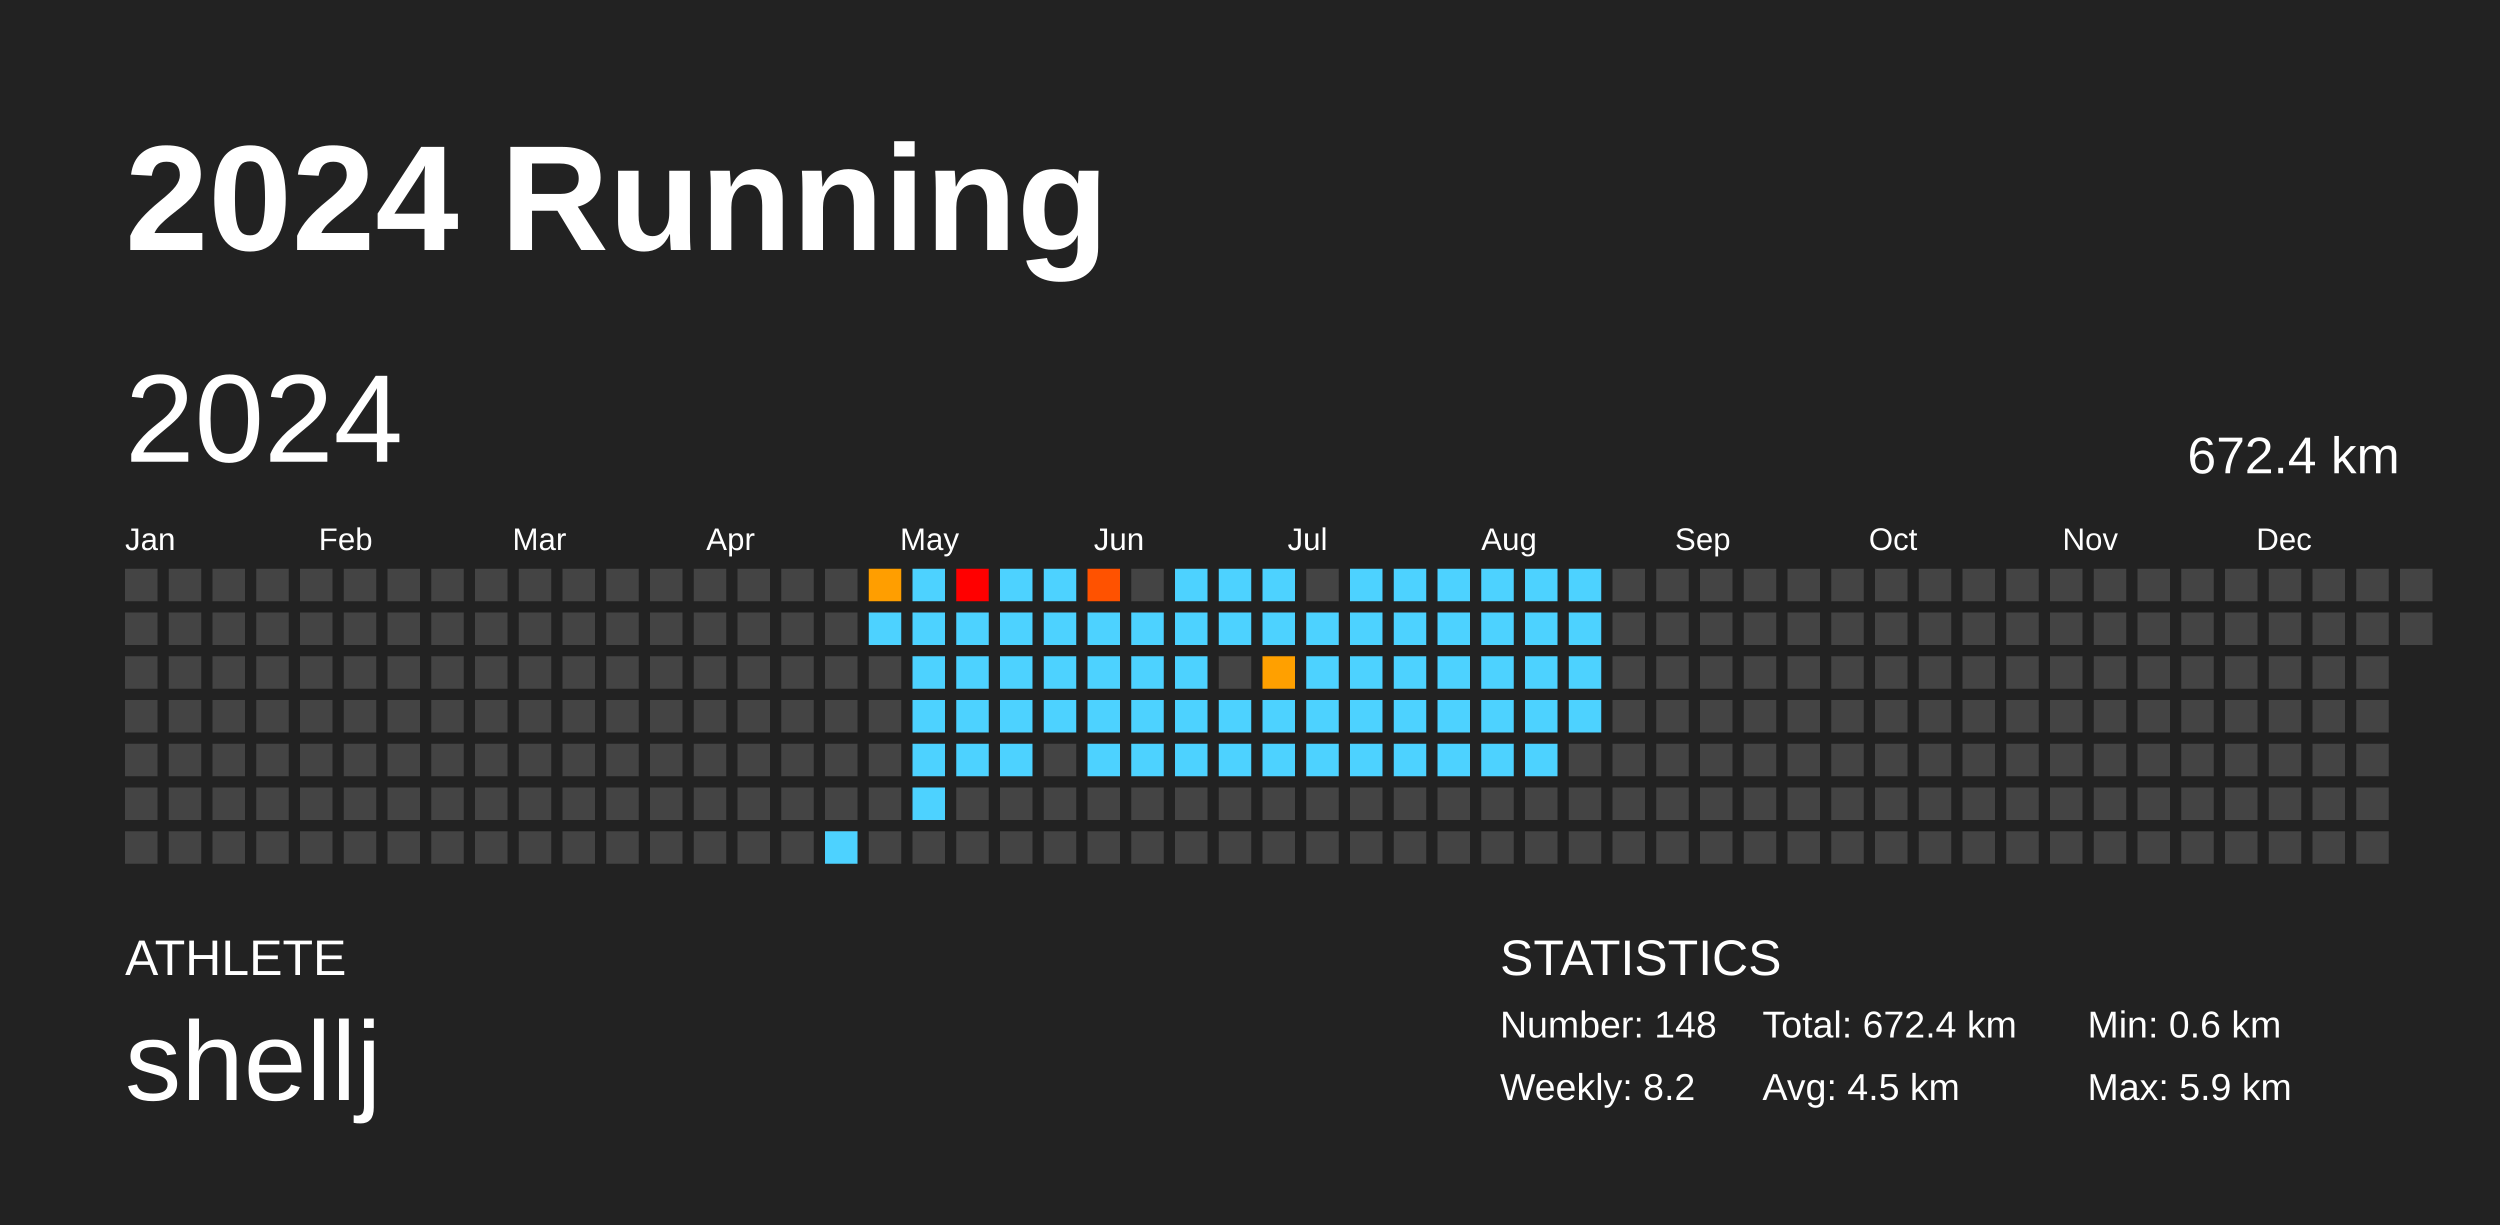
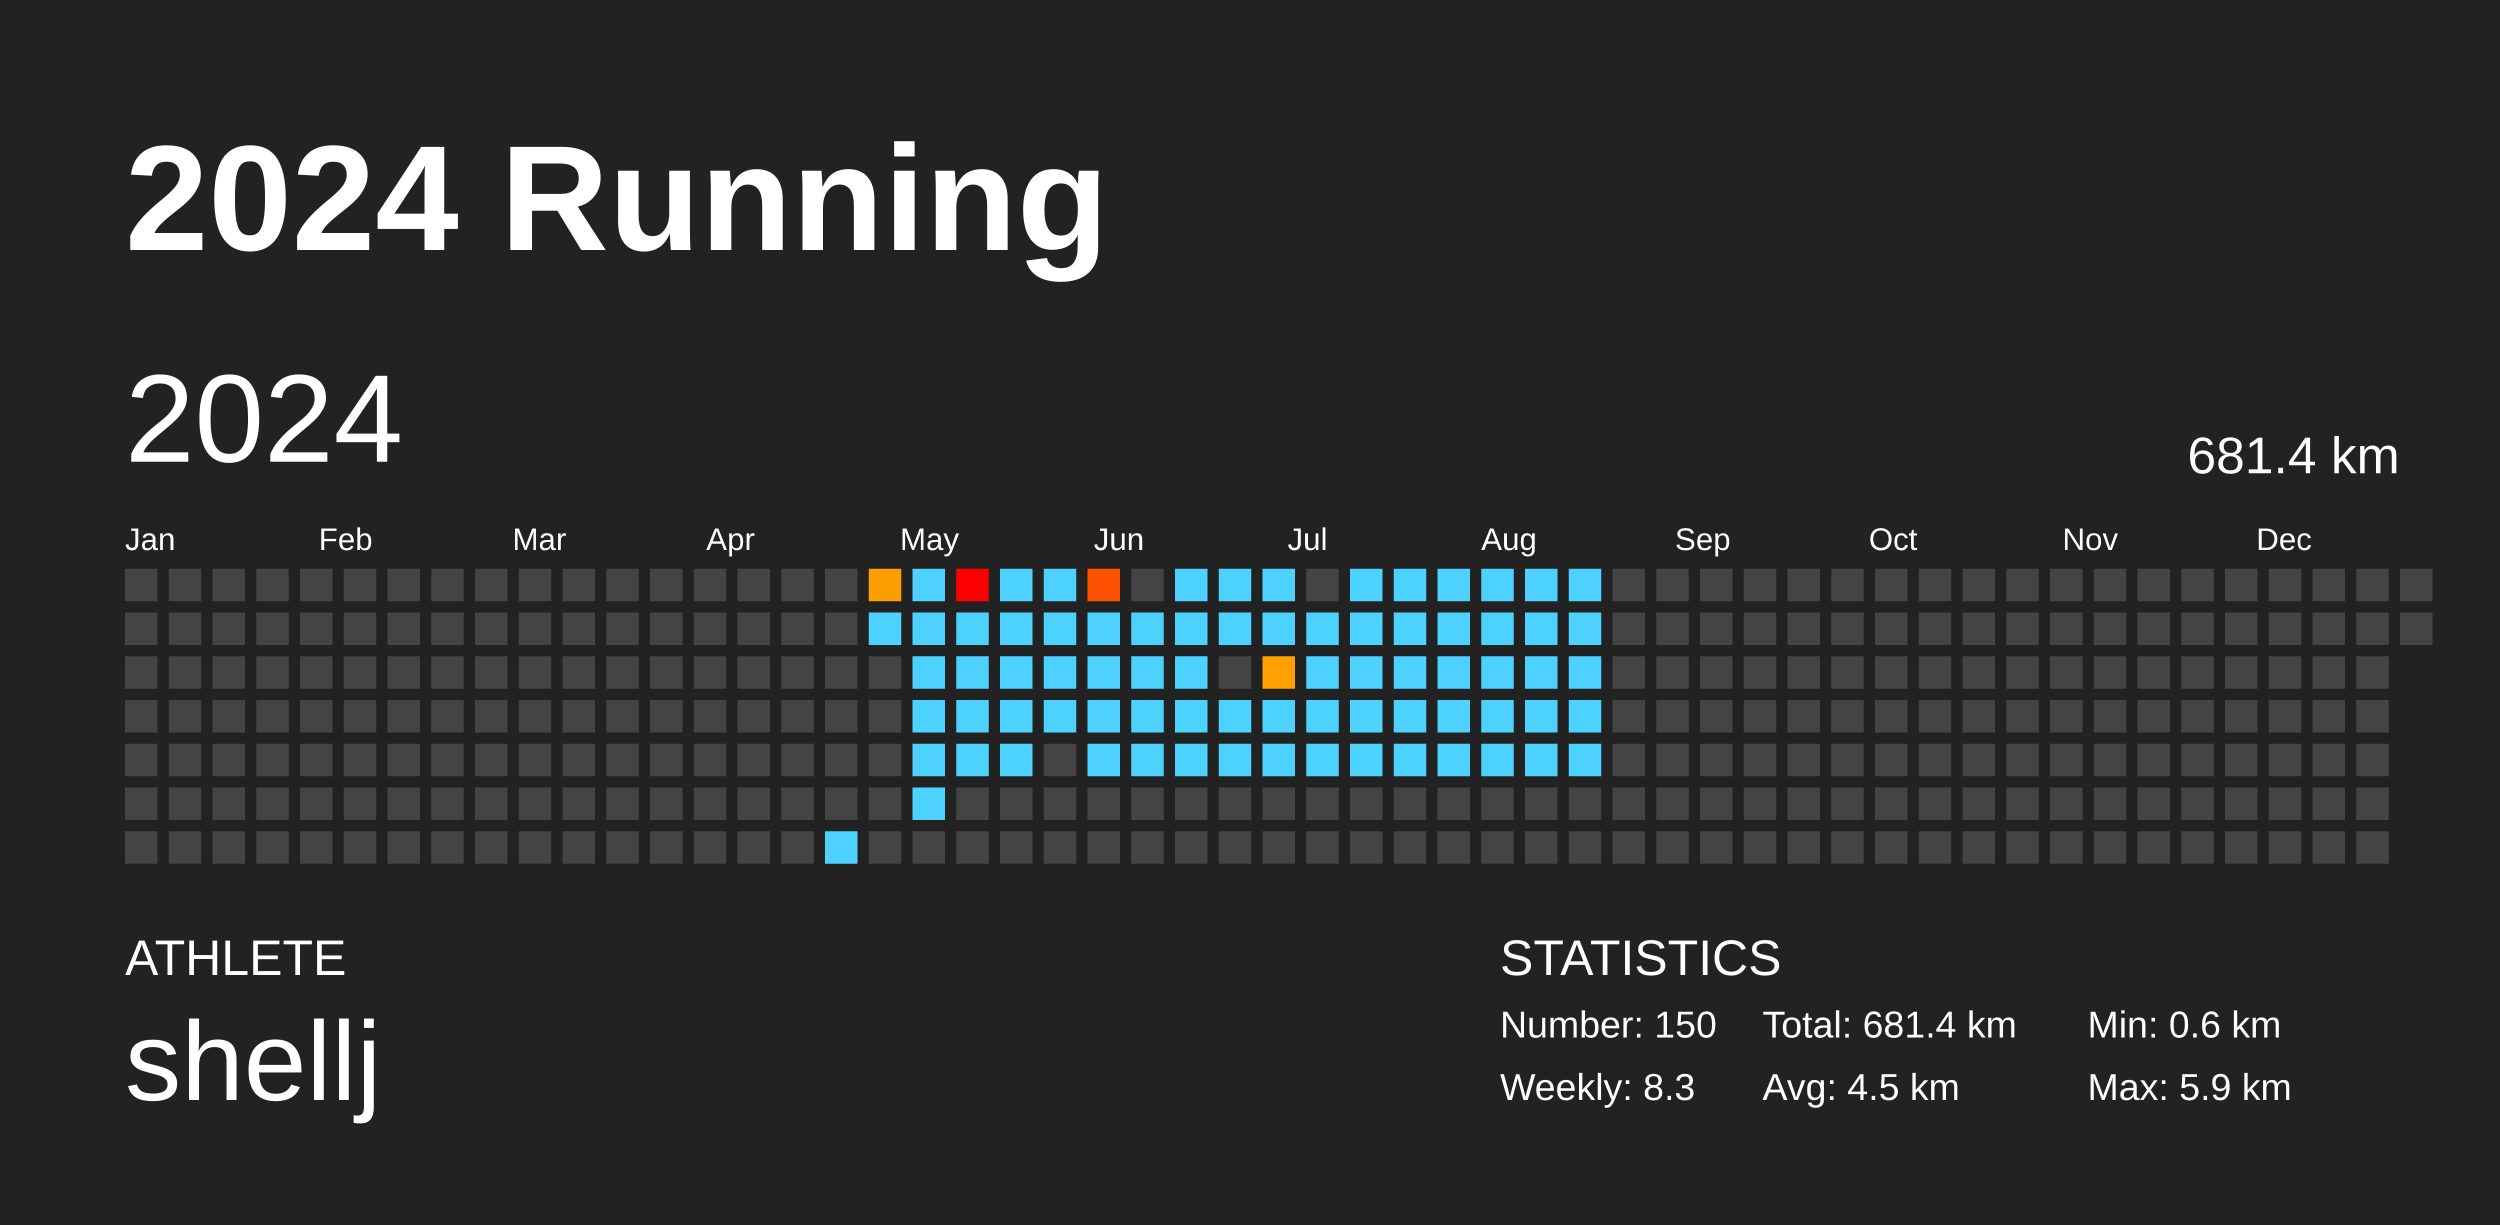
<svg xmlns="http://www.w3.org/2000/svg" baseProfile="full" height="98mm" version="1.1" viewBox="0,0,200,98" width="200mm">
  <defs />
  <rect fill="#222222" height="98" width="200" x="0" y="0" />
  <text fill="#FFFFFF" style="font-size:12px; font-family:Arial; font-weight:bold;" x="10" y="20">2024 Running</text>
  <text fill="#FFFFFF" style="font-size:4px; font-family:Arial" x="10" y="78">ATHLETE</text>
  <text fill="#FFFFFF" style="font-size:9px; font-family:Arial" x="10" y="88">shellj</text>
  <text fill="#FFFFFF" style="font-size:4px; font-family:Arial" x="120" y="78">STATISTICS</text>
-   <text fill="#FFFFFF" style="font-size:3px; font-family:Arial" x="120" y="83">Number: 148</text>
-   <text fill="#FFFFFF" style="font-size:3px; font-family:Arial" x="120" y="88">Weekly: 8.2</text>
-   <text fill="#FFFFFF" style="font-size:3px; font-family:Arial" x="141" y="83">Total: 672.4 km</text>
+   <text fill="#FFFFFF" style="font-size:3px; font-family:Arial" x="120" y="83">Number: 150</text>
+   <text fill="#FFFFFF" style="font-size:3px; font-family:Arial" x="120" y="88">Weekly: 8.3</text>
+   <text fill="#FFFFFF" style="font-size:3px; font-family:Arial" x="141" y="83">Total: 681.4 km</text>
  <text fill="#FFFFFF" style="font-size:3px; font-family:Arial" x="141" y="88">Avg: 4.5 km</text>
  <text fill="#FFFFFF" style="font-size:3px; font-family:Arial" x="167" y="83">Min: 0.6 km</text>
  <text fill="#FFFFFF" style="font-size:3px; font-family:Arial" x="167" y="88">Max: 5.9 km</text>
  <text dominant-baseline="hanging" fill="#FFFFFF" style="font-size:10.0px; font-family:Arial;" x="10" y="30">2024</text>
-   <text dominant-baseline="hanging" fill="#FFFFFF" style="font-size:4.125px; font-family:Arial;" x="175" y="35">672.4 km</text>
+   <text dominant-baseline="hanging" fill="#FFFFFF" style="font-size:4.125px; font-family:Arial;" x="175" y="35">681.4 km</text>
  <text fill="#FFFFFF" style="font-size:2.5px; font-family:Arial" x="10.0" y="44">Jan</text>
  <text fill="#FFFFFF" style="font-size:2.5px; font-family:Arial" x="25.5" y="44">Feb</text>
  <text fill="#FFFFFF" style="font-size:2.5px; font-family:Arial" x="41.0" y="44">Mar</text>
  <text fill="#FFFFFF" style="font-size:2.5px; font-family:Arial" x="56.5" y="44">Apr</text>
  <text fill="#FFFFFF" style="font-size:2.5px; font-family:Arial" x="72.0" y="44">May</text>
  <text fill="#FFFFFF" style="font-size:2.5px; font-family:Arial" x="87.5" y="44">Jun</text>
  <text fill="#FFFFFF" style="font-size:2.5px; font-family:Arial" x="103.0" y="44">Jul</text>
  <text fill="#FFFFFF" style="font-size:2.5px; font-family:Arial" x="118.5" y="44">Aug</text>
  <text fill="#FFFFFF" style="font-size:2.5px; font-family:Arial" x="134.0" y="44">Sep</text>
  <text fill="#FFFFFF" style="font-size:2.5px; font-family:Arial" x="149.5" y="44">Oct</text>
  <text fill="#FFFFFF" style="font-size:2.5px; font-family:Arial" x="165.0" y="44">Nov</text>
  <text fill="#FFFFFF" style="font-size:2.5px; font-family:Arial" x="180.5" y="44">Dec</text>
  <rect fill="#444444" height="2.6" width="2.6" x="10.0" y="45.5" />
  <rect fill="#444444" height="2.6" width="2.6" x="10.0" y="49.0" />
  <rect fill="#444444" height="2.6" width="2.6" x="10.0" y="52.5" />
  <rect fill="#444444" height="2.6" width="2.6" x="10.0" y="56.0" />
  <rect fill="#444444" height="2.6" width="2.6" x="10.0" y="59.5" />
  <rect fill="#444444" height="2.6" width="2.6" x="10.0" y="63.0" />
  <rect fill="#444444" height="2.6" width="2.6" x="10.0" y="66.5" />
  <rect fill="#444444" height="2.6" width="2.6" x="13.5" y="45.5" />
  <rect fill="#444444" height="2.6" width="2.6" x="13.5" y="49.0" />
  <rect fill="#444444" height="2.6" width="2.6" x="13.5" y="52.5" />
  <rect fill="#444444" height="2.6" width="2.6" x="13.5" y="56.0" />
  <rect fill="#444444" height="2.6" width="2.6" x="13.5" y="59.5" />
  <rect fill="#444444" height="2.6" width="2.6" x="13.5" y="63.0" />
  <rect fill="#444444" height="2.6" width="2.6" x="13.5" y="66.5" />
  <rect fill="#444444" height="2.6" width="2.6" x="17.0" y="45.5" />
  <rect fill="#444444" height="2.6" width="2.6" x="17.0" y="49.0" />
  <rect fill="#444444" height="2.6" width="2.6" x="17.0" y="52.5" />
  <rect fill="#444444" height="2.6" width="2.6" x="17.0" y="56.0" />
  <rect fill="#444444" height="2.6" width="2.6" x="17.0" y="59.5" />
  <rect fill="#444444" height="2.6" width="2.6" x="17.0" y="63.0" />
  <rect fill="#444444" height="2.6" width="2.6" x="17.0" y="66.5" />
  <rect fill="#444444" height="2.6" width="2.6" x="20.5" y="45.5" />
  <rect fill="#444444" height="2.6" width="2.6" x="20.5" y="49.0" />
  <rect fill="#444444" height="2.6" width="2.6" x="20.5" y="52.5" />
  <rect fill="#444444" height="2.6" width="2.6" x="20.5" y="56.0" />
  <rect fill="#444444" height="2.6" width="2.6" x="20.5" y="59.5" />
  <rect fill="#444444" height="2.6" width="2.6" x="20.5" y="63.0" />
  <rect fill="#444444" height="2.6" width="2.6" x="20.5" y="66.5" />
  <rect fill="#444444" height="2.6" width="2.6" x="24.0" y="45.5" />
  <rect fill="#444444" height="2.6" width="2.6" x="24.0" y="49.0" />
  <rect fill="#444444" height="2.6" width="2.6" x="24.0" y="52.5" />
  <rect fill="#444444" height="2.6" width="2.6" x="24.0" y="56.0" />
  <rect fill="#444444" height="2.6" width="2.6" x="24.0" y="59.5" />
  <rect fill="#444444" height="2.6" width="2.6" x="24.0" y="63.0" />
  <rect fill="#444444" height="2.6" width="2.6" x="24.0" y="66.5" />
  <rect fill="#444444" height="2.6" width="2.6" x="27.5" y="45.5" />
  <rect fill="#444444" height="2.6" width="2.6" x="27.5" y="49.0" />
  <rect fill="#444444" height="2.6" width="2.6" x="27.5" y="52.5" />
  <rect fill="#444444" height="2.6" width="2.6" x="27.5" y="56.0" />
  <rect fill="#444444" height="2.6" width="2.6" x="27.5" y="59.5" />
  <rect fill="#444444" height="2.6" width="2.6" x="27.5" y="63.0" />
  <rect fill="#444444" height="2.6" width="2.6" x="27.5" y="66.5" />
  <rect fill="#444444" height="2.6" width="2.6" x="31.0" y="45.5" />
  <rect fill="#444444" height="2.6" width="2.6" x="31.0" y="49.0" />
  <rect fill="#444444" height="2.6" width="2.6" x="31.0" y="52.5" />
  <rect fill="#444444" height="2.6" width="2.6" x="31.0" y="56.0" />
  <rect fill="#444444" height="2.6" width="2.6" x="31.0" y="59.5" />
  <rect fill="#444444" height="2.6" width="2.6" x="31.0" y="63.0" />
  <rect fill="#444444" height="2.6" width="2.6" x="31.0" y="66.5" />
  <rect fill="#444444" height="2.6" width="2.6" x="34.5" y="45.5" />
  <rect fill="#444444" height="2.6" width="2.6" x="34.5" y="49.0" />
  <rect fill="#444444" height="2.6" width="2.6" x="34.5" y="52.5" />
  <rect fill="#444444" height="2.6" width="2.6" x="34.5" y="56.0" />
  <rect fill="#444444" height="2.6" width="2.6" x="34.5" y="59.5" />
  <rect fill="#444444" height="2.6" width="2.6" x="34.5" y="63.0" />
  <rect fill="#444444" height="2.6" width="2.6" x="34.5" y="66.5" />
  <rect fill="#444444" height="2.6" width="2.6" x="38.0" y="45.5" />
  <rect fill="#444444" height="2.6" width="2.6" x="38.0" y="49.0" />
  <rect fill="#444444" height="2.6" width="2.6" x="38.0" y="52.5" />
  <rect fill="#444444" height="2.6" width="2.6" x="38.0" y="56.0" />
  <rect fill="#444444" height="2.6" width="2.6" x="38.0" y="59.5" />
  <rect fill="#444444" height="2.6" width="2.6" x="38.0" y="63.0" />
  <rect fill="#444444" height="2.6" width="2.6" x="38.0" y="66.5" />
  <rect fill="#444444" height="2.6" width="2.6" x="41.5" y="45.5" />
  <rect fill="#444444" height="2.6" width="2.6" x="41.5" y="49.0" />
  <rect fill="#444444" height="2.6" width="2.6" x="41.5" y="52.5" />
  <rect fill="#444444" height="2.6" width="2.6" x="41.5" y="56.0" />
  <rect fill="#444444" height="2.6" width="2.6" x="41.5" y="59.5" />
  <rect fill="#444444" height="2.6" width="2.6" x="41.5" y="63.0" />
  <rect fill="#444444" height="2.6" width="2.6" x="41.5" y="66.5" />
  <rect fill="#444444" height="2.6" width="2.6" x="45.0" y="45.5" />
  <rect fill="#444444" height="2.6" width="2.6" x="45.0" y="49.0" />
  <rect fill="#444444" height="2.6" width="2.6" x="45.0" y="52.5" />
  <rect fill="#444444" height="2.6" width="2.6" x="45.0" y="56.0" />
  <rect fill="#444444" height="2.6" width="2.6" x="45.0" y="59.5" />
  <rect fill="#444444" height="2.6" width="2.6" x="45.0" y="63.0" />
  <rect fill="#444444" height="2.6" width="2.6" x="45.0" y="66.5" />
  <rect fill="#444444" height="2.6" width="2.6" x="48.5" y="45.5" />
  <rect fill="#444444" height="2.6" width="2.6" x="48.5" y="49.0" />
  <rect fill="#444444" height="2.6" width="2.6" x="48.5" y="52.5" />
  <rect fill="#444444" height="2.6" width="2.6" x="48.5" y="56.0" />
  <rect fill="#444444" height="2.6" width="2.6" x="48.5" y="59.5" />
  <rect fill="#444444" height="2.6" width="2.6" x="48.5" y="63.0" />
  <rect fill="#444444" height="2.6" width="2.6" x="48.5" y="66.5" />
  <rect fill="#444444" height="2.6" width="2.6" x="52.0" y="45.5" />
  <rect fill="#444444" height="2.6" width="2.6" x="52.0" y="49.0" />
  <rect fill="#444444" height="2.6" width="2.6" x="52.0" y="52.5" />
  <rect fill="#444444" height="2.6" width="2.6" x="52.0" y="56.0" />
  <rect fill="#444444" height="2.6" width="2.6" x="52.0" y="59.5" />
  <rect fill="#444444" height="2.6" width="2.6" x="52.0" y="63.0" />
  <rect fill="#444444" height="2.6" width="2.6" x="52.0" y="66.5" />
  <rect fill="#444444" height="2.6" width="2.6" x="55.5" y="45.5" />
  <rect fill="#444444" height="2.6" width="2.6" x="55.5" y="49.0" />
  <rect fill="#444444" height="2.6" width="2.6" x="55.5" y="52.5" />
  <rect fill="#444444" height="2.6" width="2.6" x="55.5" y="56.0" />
  <rect fill="#444444" height="2.6" width="2.6" x="55.5" y="59.5" />
  <rect fill="#444444" height="2.6" width="2.6" x="55.5" y="63.0" />
  <rect fill="#444444" height="2.6" width="2.6" x="55.5" y="66.5" />
  <rect fill="#444444" height="2.6" width="2.6" x="59.0" y="45.5" />
  <rect fill="#444444" height="2.6" width="2.6" x="59.0" y="49.0" />
  <rect fill="#444444" height="2.6" width="2.6" x="59.0" y="52.5" />
  <rect fill="#444444" height="2.6" width="2.6" x="59.0" y="56.0" />
  <rect fill="#444444" height="2.6" width="2.6" x="59.0" y="59.5" />
  <rect fill="#444444" height="2.6" width="2.6" x="59.0" y="63.0" />
  <rect fill="#444444" height="2.6" width="2.6" x="59.0" y="66.5" />
  <rect fill="#444444" height="2.6" width="2.6" x="62.5" y="45.5" />
  <rect fill="#444444" height="2.6" width="2.6" x="62.5" y="49.0" />
  <rect fill="#444444" height="2.6" width="2.6" x="62.5" y="52.5" />
  <rect fill="#444444" height="2.6" width="2.6" x="62.5" y="56.0" />
  <rect fill="#444444" height="2.6" width="2.6" x="62.5" y="59.5" />
  <rect fill="#444444" height="2.6" width="2.6" x="62.5" y="63.0" />
  <rect fill="#444444" height="2.6" width="2.6" x="62.5" y="66.5" />
  <rect fill="#444444" height="2.6" width="2.6" x="66.0" y="45.5" />
  <rect fill="#444444" height="2.6" width="2.6" x="66.0" y="49.0" />
  <rect fill="#444444" height="2.6" width="2.6" x="66.0" y="52.5" />
  <rect fill="#444444" height="2.6" width="2.6" x="66.0" y="56.0" />
  <rect fill="#444444" height="2.6" width="2.6" x="66.0" y="59.5" />
  <rect fill="#444444" height="2.6" width="2.6" x="66.0" y="63.0" />
  <rect fill="#4dd2ff" height="2.6" width="2.6" x="66.0" y="66.5" />
  <rect fill="#ff9e00" height="2.6" width="2.6" x="69.5" y="45.5" />
  <rect fill="#4dd2ff" height="2.6" width="2.6" x="69.5" y="49.0" />
  <rect fill="#444444" height="2.6" width="2.6" x="69.5" y="52.5" />
  <rect fill="#444444" height="2.6" width="2.6" x="69.5" y="56.0" />
  <rect fill="#444444" height="2.6" width="2.6" x="69.5" y="59.5" />
  <rect fill="#444444" height="2.6" width="2.6" x="69.5" y="63.0" />
  <rect fill="#444444" height="2.6" width="2.6" x="69.5" y="66.5" />
  <rect fill="#4dd2ff" height="2.6" width="2.6" x="73.0" y="45.5" />
  <rect fill="#4dd2ff" height="2.6" width="2.6" x="73.0" y="49.0" />
  <rect fill="#4dd2ff" height="2.6" width="2.6" x="73.0" y="52.5" />
  <rect fill="#4dd2ff" height="2.6" width="2.6" x="73.0" y="56.0" />
  <rect fill="#4dd2ff" height="2.6" width="2.6" x="73.0" y="59.5" />
  <rect fill="#4dd2ff" height="2.6" width="2.6" x="73.0" y="63.0" />
  <rect fill="#444444" height="2.6" width="2.6" x="73.0" y="66.5" />
  <rect fill="red" height="2.6" width="2.6" x="76.5" y="45.5" />
  <rect fill="#4dd2ff" height="2.6" width="2.6" x="76.5" y="49.0" />
  <rect fill="#4dd2ff" height="2.6" width="2.6" x="76.5" y="52.5" />
  <rect fill="#4dd2ff" height="2.6" width="2.6" x="76.5" y="56.0" />
  <rect fill="#4dd2ff" height="2.6" width="2.6" x="76.5" y="59.5" />
  <rect fill="#444444" height="2.6" width="2.6" x="76.5" y="63.0" />
  <rect fill="#444444" height="2.6" width="2.6" x="76.5" y="66.5" />
  <rect fill="#4dd2ff" height="2.6" width="2.6" x="80.0" y="45.5" />
  <rect fill="#4dd2ff" height="2.6" width="2.6" x="80.0" y="49.0" />
  <rect fill="#4dd2ff" height="2.6" width="2.6" x="80.0" y="52.5" />
  <rect fill="#4dd2ff" height="2.6" width="2.6" x="80.0" y="56.0" />
  <rect fill="#4dd2ff" height="2.6" width="2.6" x="80.0" y="59.5" />
  <rect fill="#444444" height="2.6" width="2.6" x="80.0" y="63.0" />
  <rect fill="#444444" height="2.6" width="2.6" x="80.0" y="66.5" />
  <rect fill="#4dd2ff" height="2.6" width="2.6" x="83.5" y="45.5" />
  <rect fill="#4dd2ff" height="2.6" width="2.6" x="83.5" y="49.0" />
  <rect fill="#4dd2ff" height="2.6" width="2.6" x="83.5" y="52.5" />
  <rect fill="#4dd2ff" height="2.6" width="2.6" x="83.5" y="56.0" />
  <rect fill="#444444" height="2.6" width="2.6" x="83.5" y="59.5" />
  <rect fill="#444444" height="2.6" width="2.6" x="83.5" y="63.0" />
  <rect fill="#444444" height="2.6" width="2.6" x="83.5" y="66.5" />
  <rect fill="#ff5200" height="2.6" width="2.6" x="87.0" y="45.5" />
  <rect fill="#4dd2ff" height="2.6" width="2.6" x="87.0" y="49.0" />
  <rect fill="#4dd2ff" height="2.6" width="2.6" x="87.0" y="52.5" />
  <rect fill="#4dd2ff" height="2.6" width="2.6" x="87.0" y="56.0" />
  <rect fill="#4dd2ff" height="2.6" width="2.6" x="87.0" y="59.5" />
  <rect fill="#444444" height="2.6" width="2.6" x="87.0" y="63.0" />
  <rect fill="#444444" height="2.6" width="2.6" x="87.0" y="66.5" />
  <rect fill="#444444" height="2.6" width="2.6" x="90.5" y="45.5" />
  <rect fill="#4dd2ff" height="2.6" width="2.6" x="90.5" y="49.0" />
  <rect fill="#4dd2ff" height="2.6" width="2.6" x="90.5" y="52.5" />
  <rect fill="#4dd2ff" height="2.6" width="2.6" x="90.5" y="56.0" />
  <rect fill="#4dd2ff" height="2.6" width="2.6" x="90.5" y="59.5" />
  <rect fill="#444444" height="2.6" width="2.6" x="90.5" y="63.0" />
  <rect fill="#444444" height="2.6" width="2.6" x="90.5" y="66.5" />
  <rect fill="#4dd2ff" height="2.6" width="2.6" x="94.0" y="45.5" />
  <rect fill="#4dd2ff" height="2.6" width="2.6" x="94.0" y="49.0" />
  <rect fill="#4dd2ff" height="2.6" width="2.6" x="94.0" y="52.5" />
  <rect fill="#4dd2ff" height="2.6" width="2.6" x="94.0" y="56.0" />
  <rect fill="#4dd2ff" height="2.6" width="2.6" x="94.0" y="59.5" />
  <rect fill="#444444" height="2.6" width="2.6" x="94.0" y="63.0" />
  <rect fill="#444444" height="2.6" width="2.6" x="94.0" y="66.5" />
  <rect fill="#4dd2ff" height="2.6" width="2.6" x="97.5" y="45.5" />
  <rect fill="#4dd2ff" height="2.6" width="2.6" x="97.5" y="49.0" />
  <rect fill="#444444" height="2.6" width="2.6" x="97.5" y="52.5" />
  <rect fill="#4dd2ff" height="2.6" width="2.6" x="97.5" y="56.0" />
  <rect fill="#4dd2ff" height="2.6" width="2.6" x="97.5" y="59.5" />
  <rect fill="#444444" height="2.6" width="2.6" x="97.5" y="63.0" />
  <rect fill="#444444" height="2.6" width="2.6" x="97.5" y="66.5" />
  <rect fill="#4dd2ff" height="2.6" width="2.6" x="101.0" y="45.5" />
  <rect fill="#4dd2ff" height="2.6" width="2.6" x="101.0" y="49.0" />
  <rect fill="#ffa000" height="2.6" width="2.6" x="101.0" y="52.5" />
  <rect fill="#4dd2ff" height="2.6" width="2.6" x="101.0" y="56.0" />
  <rect fill="#4dd2ff" height="2.6" width="2.6" x="101.0" y="59.5" />
  <rect fill="#444444" height="2.6" width="2.6" x="101.0" y="63.0" />
  <rect fill="#444444" height="2.6" width="2.6" x="101.0" y="66.5" />
  <rect fill="#444444" height="2.6" width="2.6" x="104.5" y="45.5" />
  <rect fill="#4dd2ff" height="2.6" width="2.6" x="104.5" y="49.0" />
  <rect fill="#4dd2ff" height="2.6" width="2.6" x="104.5" y="52.5" />
  <rect fill="#4dd2ff" height="2.6" width="2.6" x="104.5" y="56.0" />
  <rect fill="#4dd2ff" height="2.6" width="2.6" x="104.5" y="59.5" />
  <rect fill="#444444" height="2.6" width="2.6" x="104.5" y="63.0" />
  <rect fill="#444444" height="2.6" width="2.6" x="104.5" y="66.5" />
  <rect fill="#4dd2ff" height="2.6" width="2.6" x="108.0" y="45.5" />
  <rect fill="#4dd2ff" height="2.6" width="2.6" x="108.0" y="49.0" />
  <rect fill="#4dd2ff" height="2.6" width="2.6" x="108.0" y="52.5" />
  <rect fill="#4dd2ff" height="2.6" width="2.6" x="108.0" y="56.0" />
  <rect fill="#4dd2ff" height="2.6" width="2.6" x="108.0" y="59.5" />
  <rect fill="#444444" height="2.6" width="2.6" x="108.0" y="63.0" />
  <rect fill="#444444" height="2.6" width="2.6" x="108.0" y="66.5" />
  <rect fill="#4dd2ff" height="2.6" width="2.6" x="111.5" y="45.5" />
  <rect fill="#4dd2ff" height="2.6" width="2.6" x="111.5" y="49.0" />
  <rect fill="#4dd2ff" height="2.6" width="2.6" x="111.5" y="52.5" />
  <rect fill="#4dd2ff" height="2.6" width="2.6" x="111.5" y="56.0" />
  <rect fill="#4dd2ff" height="2.6" width="2.6" x="111.5" y="59.5" />
  <rect fill="#444444" height="2.6" width="2.6" x="111.5" y="63.0" />
  <rect fill="#444444" height="2.6" width="2.6" x="111.5" y="66.5" />
  <rect fill="#4dd2ff" height="2.6" width="2.6" x="115.0" y="45.5" />
  <rect fill="#4dd2ff" height="2.6" width="2.6" x="115.0" y="49.0" />
  <rect fill="#4dd2ff" height="2.6" width="2.6" x="115.0" y="52.5" />
  <rect fill="#4dd2ff" height="2.6" width="2.6" x="115.0" y="56.0" />
  <rect fill="#4dd2ff" height="2.6" width="2.6" x="115.0" y="59.5" />
  <rect fill="#444444" height="2.6" width="2.6" x="115.0" y="63.0" />
  <rect fill="#444444" height="2.6" width="2.6" x="115.0" y="66.5" />
  <rect fill="#4dd2ff" height="2.6" width="2.6" x="118.5" y="45.5" />
  <rect fill="#4dd2ff" height="2.6" width="2.6" x="118.5" y="49.0" />
  <rect fill="#4dd2ff" height="2.6" width="2.6" x="118.5" y="52.5" />
  <rect fill="#4dd2ff" height="2.6" width="2.6" x="118.5" y="56.0" />
  <rect fill="#4dd2ff" height="2.6" width="2.6" x="118.5" y="59.5" />
  <rect fill="#444444" height="2.6" width="2.6" x="118.5" y="63.0" />
  <rect fill="#444444" height="2.6" width="2.6" x="118.5" y="66.5" />
  <rect fill="#4dd2ff" height="2.6" width="2.6" x="122.0" y="45.5" />
  <rect fill="#4dd2ff" height="2.6" width="2.6" x="122.0" y="49.0" />
  <rect fill="#4dd2ff" height="2.6" width="2.6" x="122.0" y="52.5" />
  <rect fill="#4dd2ff" height="2.6" width="2.6" x="122.0" y="56.0" />
  <rect fill="#4dd2ff" height="2.6" width="2.6" x="122.0" y="59.5" />
  <rect fill="#444444" height="2.6" width="2.6" x="122.0" y="63.0" />
  <rect fill="#444444" height="2.6" width="2.6" x="122.0" y="66.5" />
  <rect fill="#4dd2ff" height="2.6" width="2.6" x="125.5" y="45.5" />
  <rect fill="#4dd2ff" height="2.6" width="2.6" x="125.5" y="49.0" />
  <rect fill="#4dd2ff" height="2.6" width="2.6" x="125.5" y="52.5" />
  <rect fill="#4dd2ff" height="2.6" width="2.6" x="125.5" y="56.0" />
-   <rect fill="#444444" height="2.6" width="2.6" x="125.5" y="59.5" />
+   <rect fill="#4dd2ff" height="2.6" width="2.6" x="125.5" y="59.5" />
  <rect fill="#444444" height="2.6" width="2.6" x="125.5" y="63.0" />
  <rect fill="#444444" height="2.6" width="2.6" x="125.5" y="66.5" />
  <rect fill="#444444" height="2.6" width="2.6" x="129.0" y="45.5" />
  <rect fill="#444444" height="2.6" width="2.6" x="129.0" y="49.0" />
  <rect fill="#444444" height="2.6" width="2.6" x="129.0" y="52.5" />
  <rect fill="#444444" height="2.6" width="2.6" x="129.0" y="56.0" />
  <rect fill="#444444" height="2.6" width="2.6" x="129.0" y="59.5" />
  <rect fill="#444444" height="2.6" width="2.6" x="129.0" y="63.0" />
  <rect fill="#444444" height="2.6" width="2.6" x="129.0" y="66.5" />
  <rect fill="#444444" height="2.6" width="2.6" x="132.5" y="45.5" />
  <rect fill="#444444" height="2.6" width="2.6" x="132.5" y="49.0" />
  <rect fill="#444444" height="2.6" width="2.6" x="132.5" y="52.5" />
  <rect fill="#444444" height="2.6" width="2.6" x="132.5" y="56.0" />
  <rect fill="#444444" height="2.6" width="2.6" x="132.5" y="59.5" />
  <rect fill="#444444" height="2.6" width="2.6" x="132.5" y="63.0" />
  <rect fill="#444444" height="2.6" width="2.6" x="132.5" y="66.5" />
  <rect fill="#444444" height="2.6" width="2.6" x="136.0" y="45.5" />
  <rect fill="#444444" height="2.6" width="2.6" x="136.0" y="49.0" />
  <rect fill="#444444" height="2.6" width="2.6" x="136.0" y="52.5" />
  <rect fill="#444444" height="2.6" width="2.6" x="136.0" y="56.0" />
  <rect fill="#444444" height="2.6" width="2.6" x="136.0" y="59.5" />
  <rect fill="#444444" height="2.6" width="2.6" x="136.0" y="63.0" />
  <rect fill="#444444" height="2.6" width="2.6" x="136.0" y="66.5" />
  <rect fill="#444444" height="2.6" width="2.6" x="139.5" y="45.5" />
  <rect fill="#444444" height="2.6" width="2.6" x="139.5" y="49.0" />
  <rect fill="#444444" height="2.6" width="2.6" x="139.5" y="52.5" />
  <rect fill="#444444" height="2.6" width="2.6" x="139.5" y="56.0" />
  <rect fill="#444444" height="2.6" width="2.6" x="139.5" y="59.5" />
  <rect fill="#444444" height="2.6" width="2.6" x="139.5" y="63.0" />
  <rect fill="#444444" height="2.6" width="2.6" x="139.5" y="66.5" />
  <rect fill="#444444" height="2.6" width="2.6" x="143.0" y="45.5" />
  <rect fill="#444444" height="2.6" width="2.6" x="143.0" y="49.0" />
  <rect fill="#444444" height="2.6" width="2.6" x="143.0" y="52.5" />
  <rect fill="#444444" height="2.6" width="2.6" x="143.0" y="56.0" />
  <rect fill="#444444" height="2.6" width="2.6" x="143.0" y="59.5" />
  <rect fill="#444444" height="2.6" width="2.6" x="143.0" y="63.0" />
  <rect fill="#444444" height="2.6" width="2.6" x="143.0" y="66.5" />
  <rect fill="#444444" height="2.6" width="2.6" x="146.5" y="45.5" />
  <rect fill="#444444" height="2.6" width="2.6" x="146.5" y="49.0" />
  <rect fill="#444444" height="2.6" width="2.6" x="146.5" y="52.5" />
  <rect fill="#444444" height="2.6" width="2.6" x="146.5" y="56.0" />
  <rect fill="#444444" height="2.6" width="2.6" x="146.5" y="59.5" />
  <rect fill="#444444" height="2.6" width="2.6" x="146.5" y="63.0" />
  <rect fill="#444444" height="2.6" width="2.6" x="146.5" y="66.5" />
  <rect fill="#444444" height="2.6" width="2.6" x="150.0" y="45.5" />
  <rect fill="#444444" height="2.6" width="2.6" x="150.0" y="49.0" />
  <rect fill="#444444" height="2.6" width="2.6" x="150.0" y="52.5" />
  <rect fill="#444444" height="2.6" width="2.6" x="150.0" y="56.0" />
  <rect fill="#444444" height="2.6" width="2.6" x="150.0" y="59.5" />
  <rect fill="#444444" height="2.6" width="2.6" x="150.0" y="63.0" />
  <rect fill="#444444" height="2.6" width="2.6" x="150.0" y="66.5" />
  <rect fill="#444444" height="2.6" width="2.6" x="153.5" y="45.5" />
  <rect fill="#444444" height="2.6" width="2.6" x="153.5" y="49.0" />
  <rect fill="#444444" height="2.6" width="2.6" x="153.5" y="52.5" />
  <rect fill="#444444" height="2.6" width="2.6" x="153.5" y="56.0" />
  <rect fill="#444444" height="2.6" width="2.6" x="153.5" y="59.5" />
  <rect fill="#444444" height="2.6" width="2.6" x="153.5" y="63.0" />
  <rect fill="#444444" height="2.6" width="2.6" x="153.5" y="66.5" />
  <rect fill="#444444" height="2.6" width="2.6" x="157.0" y="45.5" />
  <rect fill="#444444" height="2.6" width="2.6" x="157.0" y="49.0" />
  <rect fill="#444444" height="2.6" width="2.6" x="157.0" y="52.5" />
  <rect fill="#444444" height="2.6" width="2.6" x="157.0" y="56.0" />
  <rect fill="#444444" height="2.6" width="2.6" x="157.0" y="59.5" />
  <rect fill="#444444" height="2.6" width="2.6" x="157.0" y="63.0" />
  <rect fill="#444444" height="2.6" width="2.6" x="157.0" y="66.5" />
  <rect fill="#444444" height="2.6" width="2.6" x="160.5" y="45.5" />
  <rect fill="#444444" height="2.6" width="2.6" x="160.5" y="49.0" />
  <rect fill="#444444" height="2.6" width="2.6" x="160.5" y="52.5" />
  <rect fill="#444444" height="2.6" width="2.6" x="160.5" y="56.0" />
  <rect fill="#444444" height="2.6" width="2.6" x="160.5" y="59.5" />
  <rect fill="#444444" height="2.6" width="2.6" x="160.5" y="63.0" />
  <rect fill="#444444" height="2.6" width="2.6" x="160.5" y="66.5" />
  <rect fill="#444444" height="2.6" width="2.6" x="164.0" y="45.5" />
  <rect fill="#444444" height="2.6" width="2.6" x="164.0" y="49.0" />
  <rect fill="#444444" height="2.6" width="2.6" x="164.0" y="52.5" />
  <rect fill="#444444" height="2.6" width="2.6" x="164.0" y="56.0" />
  <rect fill="#444444" height="2.6" width="2.6" x="164.0" y="59.5" />
  <rect fill="#444444" height="2.6" width="2.6" x="164.0" y="63.0" />
  <rect fill="#444444" height="2.6" width="2.6" x="164.0" y="66.5" />
  <rect fill="#444444" height="2.6" width="2.6" x="167.5" y="45.5" />
  <rect fill="#444444" height="2.6" width="2.6" x="167.5" y="49.0" />
  <rect fill="#444444" height="2.6" width="2.6" x="167.5" y="52.5" />
  <rect fill="#444444" height="2.6" width="2.6" x="167.5" y="56.0" />
  <rect fill="#444444" height="2.6" width="2.6" x="167.5" y="59.5" />
  <rect fill="#444444" height="2.6" width="2.6" x="167.5" y="63.0" />
  <rect fill="#444444" height="2.6" width="2.6" x="167.5" y="66.5" />
  <rect fill="#444444" height="2.6" width="2.6" x="171.0" y="45.5" />
  <rect fill="#444444" height="2.6" width="2.6" x="171.0" y="49.0" />
  <rect fill="#444444" height="2.6" width="2.6" x="171.0" y="52.5" />
  <rect fill="#444444" height="2.6" width="2.6" x="171.0" y="56.0" />
  <rect fill="#444444" height="2.6" width="2.6" x="171.0" y="59.5" />
  <rect fill="#444444" height="2.6" width="2.6" x="171.0" y="63.0" />
  <rect fill="#444444" height="2.6" width="2.6" x="171.0" y="66.5" />
  <rect fill="#444444" height="2.6" width="2.6" x="174.5" y="45.5" />
  <rect fill="#444444" height="2.6" width="2.6" x="174.5" y="49.0" />
  <rect fill="#444444" height="2.6" width="2.6" x="174.5" y="52.5" />
  <rect fill="#444444" height="2.6" width="2.6" x="174.5" y="56.0" />
  <rect fill="#444444" height="2.6" width="2.6" x="174.5" y="59.5" />
  <rect fill="#444444" height="2.6" width="2.6" x="174.5" y="63.0" />
  <rect fill="#444444" height="2.6" width="2.6" x="174.5" y="66.5" />
  <rect fill="#444444" height="2.6" width="2.6" x="178.0" y="45.5" />
  <rect fill="#444444" height="2.6" width="2.6" x="178.0" y="49.0" />
  <rect fill="#444444" height="2.6" width="2.6" x="178.0" y="52.5" />
  <rect fill="#444444" height="2.6" width="2.6" x="178.0" y="56.0" />
  <rect fill="#444444" height="2.6" width="2.6" x="178.0" y="59.5" />
  <rect fill="#444444" height="2.6" width="2.6" x="178.0" y="63.0" />
  <rect fill="#444444" height="2.6" width="2.6" x="178.0" y="66.5" />
  <rect fill="#444444" height="2.6" width="2.6" x="181.5" y="45.5" />
  <rect fill="#444444" height="2.6" width="2.6" x="181.5" y="49.0" />
  <rect fill="#444444" height="2.6" width="2.6" x="181.5" y="52.5" />
  <rect fill="#444444" height="2.6" width="2.6" x="181.5" y="56.0" />
  <rect fill="#444444" height="2.6" width="2.6" x="181.5" y="59.5" />
  <rect fill="#444444" height="2.6" width="2.6" x="181.5" y="63.0" />
  <rect fill="#444444" height="2.6" width="2.6" x="181.5" y="66.5" />
  <rect fill="#444444" height="2.6" width="2.6" x="185.0" y="45.5" />
  <rect fill="#444444" height="2.6" width="2.6" x="185.0" y="49.0" />
  <rect fill="#444444" height="2.6" width="2.6" x="185.0" y="52.5" />
  <rect fill="#444444" height="2.6" width="2.6" x="185.0" y="56.0" />
  <rect fill="#444444" height="2.6" width="2.6" x="185.0" y="59.5" />
  <rect fill="#444444" height="2.6" width="2.6" x="185.0" y="63.0" />
  <rect fill="#444444" height="2.6" width="2.6" x="185.0" y="66.5" />
  <rect fill="#444444" height="2.6" width="2.6" x="188.5" y="45.5" />
  <rect fill="#444444" height="2.6" width="2.6" x="188.5" y="49.0" />
  <rect fill="#444444" height="2.6" width="2.6" x="188.5" y="52.5" />
  <rect fill="#444444" height="2.6" width="2.6" x="188.5" y="56.0" />
  <rect fill="#444444" height="2.6" width="2.6" x="188.5" y="59.5" />
  <rect fill="#444444" height="2.6" width="2.6" x="188.5" y="63.0" />
  <rect fill="#444444" height="2.6" width="2.6" x="188.5" y="66.5" />
  <rect fill="#444444" height="2.6" width="2.6" x="192.0" y="45.5" />
  <rect fill="#444444" height="2.6" width="2.6" x="192.0" y="49.0" />
</svg>
